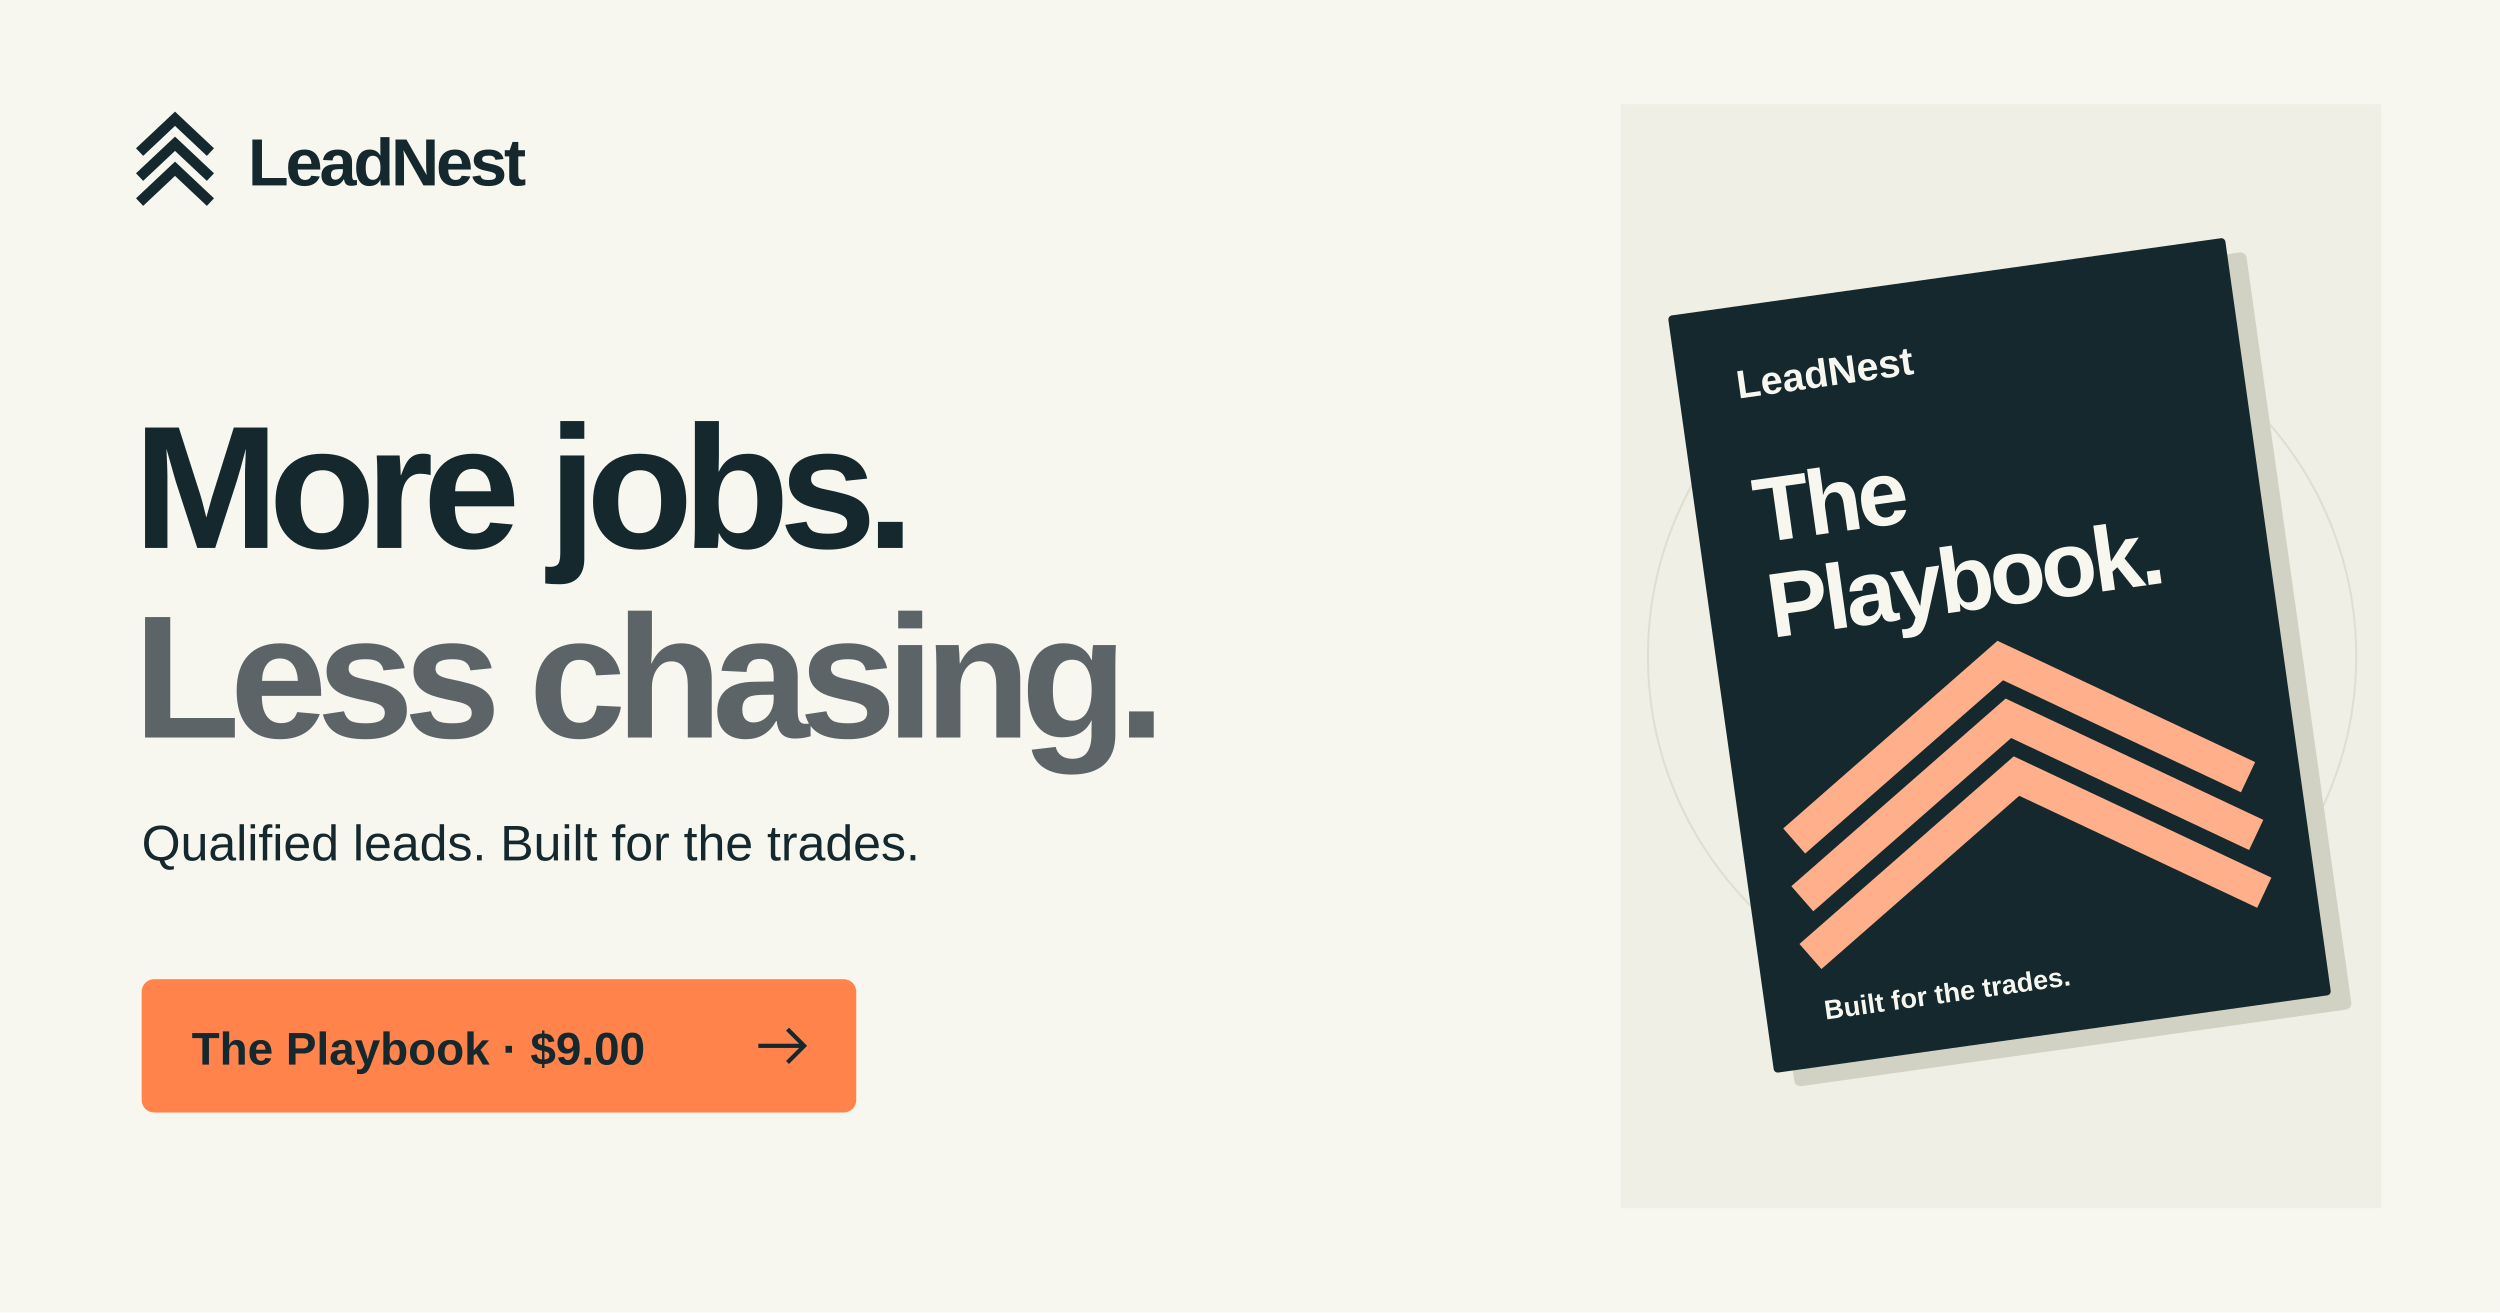
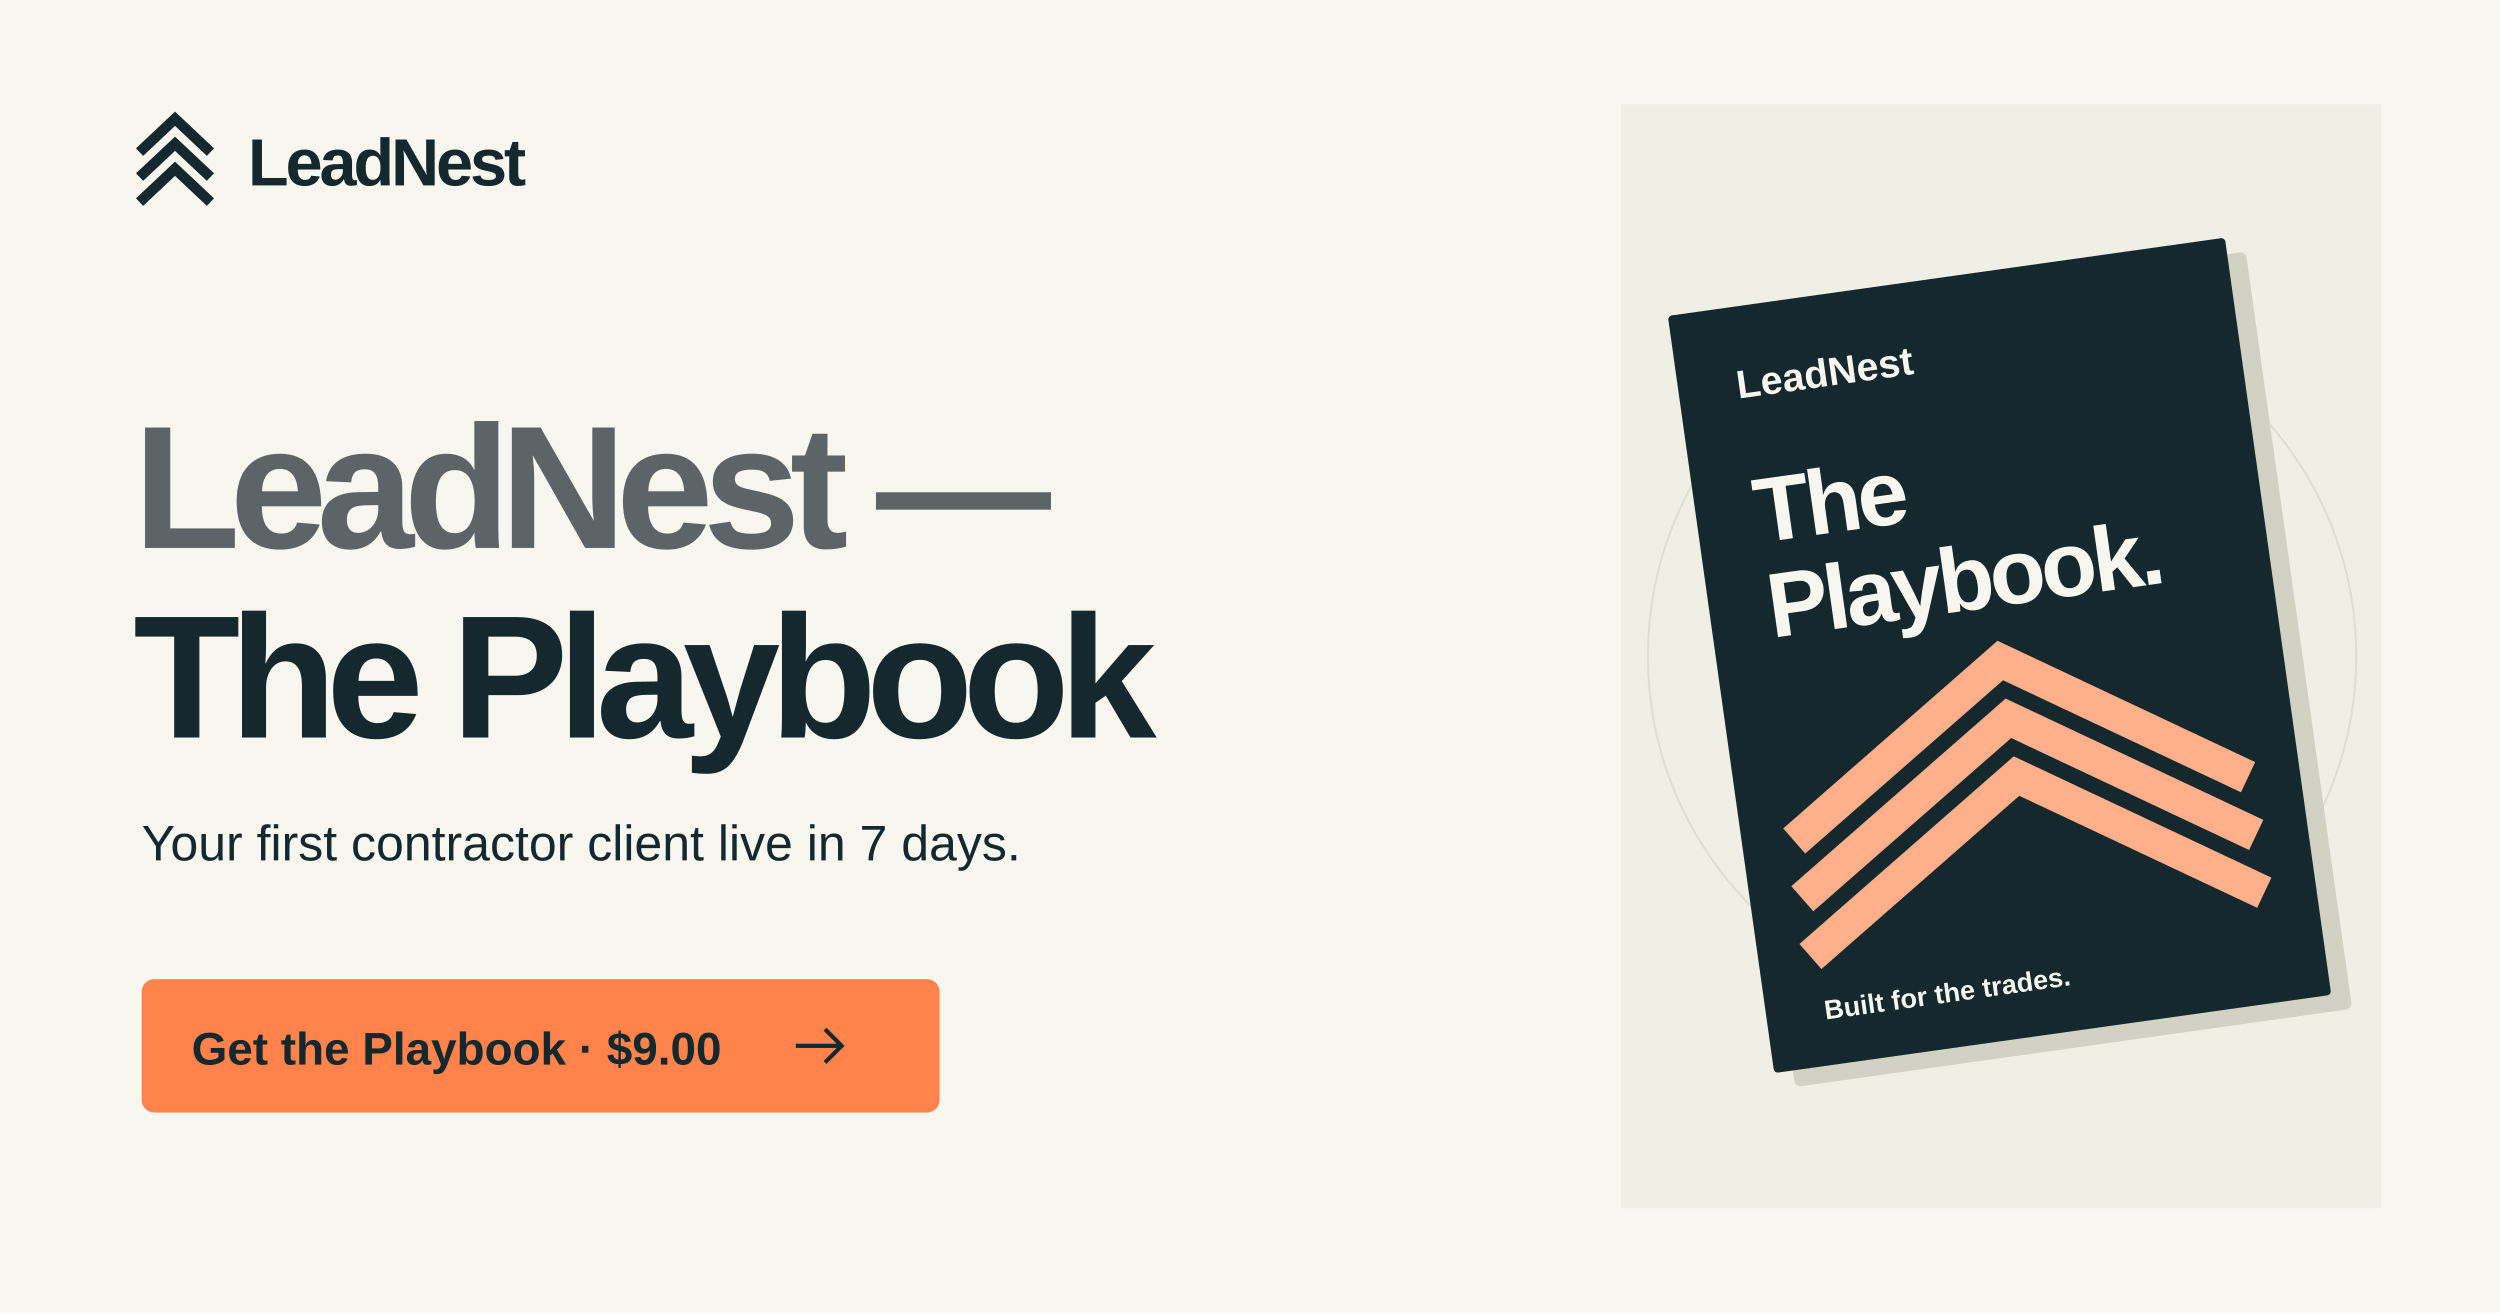
<svg xmlns="http://www.w3.org/2000/svg" width="1200" height="630" viewBox="0 0 1200 630">
  <rect width="1200" height="630" fill="#f7f7f0" />
  <path d="m67 73 17-16 17 16M67 85l17-16 17 16M67 97l17-16 17 16" fill="none" stroke="#14282d" stroke-width="5" />
  <g font-family="'Manrope Variable', Arial, sans-serif" fill="#14282d">
    <text x="119" y="89" font-size="32" font-weight="700" letter-spacing="-1.5">LeadNest</text>
-     <text x="64" y="263" font-size="84" font-weight="700" letter-spacing="-5">More jobs.</text>
-     <text x="64" y="354" font-size="84" font-weight="700" letter-spacing="-5" fill="#5d6468">Less chasing.</text>
-     <text x="68" y="413" font-size="24">Qualified leads. Built for the trades.</text>
-     <rect x="68" y="470" width="343" height="64" rx="6" fill="#ff834a" />
-     <text x="92" y="511" font-size="22" font-weight="700">The Playbook · $9.00</text>
-     <path d="M364 502h22m-8-8 8 8-8 8" fill="none" stroke="#14282d" stroke-width="2" />
+     <text x="64" y="263" font-size="84" font-weight="700" letter-spacing="-5" fill="#5d6468">LeadNest —</text>
+     <text x="64" y="354" font-size="84" font-weight="700" letter-spacing="-5">The Playbook</text>
+     <text x="68" y="413" font-size="24">Your first contractor client live in 7 days.</text>
+     <rect x="68" y="470" width="383" height="64" rx="6" fill="#ff834a" />
+     <text x="92" y="511" font-size="22" font-weight="700">Get the Playbook · $9.00</text>
+     <path d="M382 502h22m-8-8 8 8-8 8" fill="none" stroke="#14282d" stroke-width="2" />
  </g>
  <rect x="778" y="50" width="365" height="530" fill="#efefe5" />
  <circle cx="961" cy="315" r="170" fill="none" stroke="#deded2" />
  <g transform="translate(824 131) rotate(-8 136 178)">
    <rect x="9" y="8" width="270" height="367" rx="3" fill="#d1d1c4" />
    <rect width="270" height="367" rx="2" fill="#14282d" />
    <g font-family="'Manrope Variable', Arial, sans-serif" fill="#f7f7f0" font-weight="700">
      <text x="28" y="44" font-size="19">LeadNest</text>
      <text x="28" y="114" font-size="44" letter-spacing="-2">The</text>
      <text x="28" y="160" font-size="44" letter-spacing="-2">Playbook.</text>
      <text x="28" y="345" font-size="13">Built for the trades.</text>
    </g>
    <path d="m25 258 110-72 110 72M25 286l110-72 110 72M25 314l110-72 110 72" fill="none" stroke="#ffb08a" stroke-width="16" />
  </g>
</svg>
